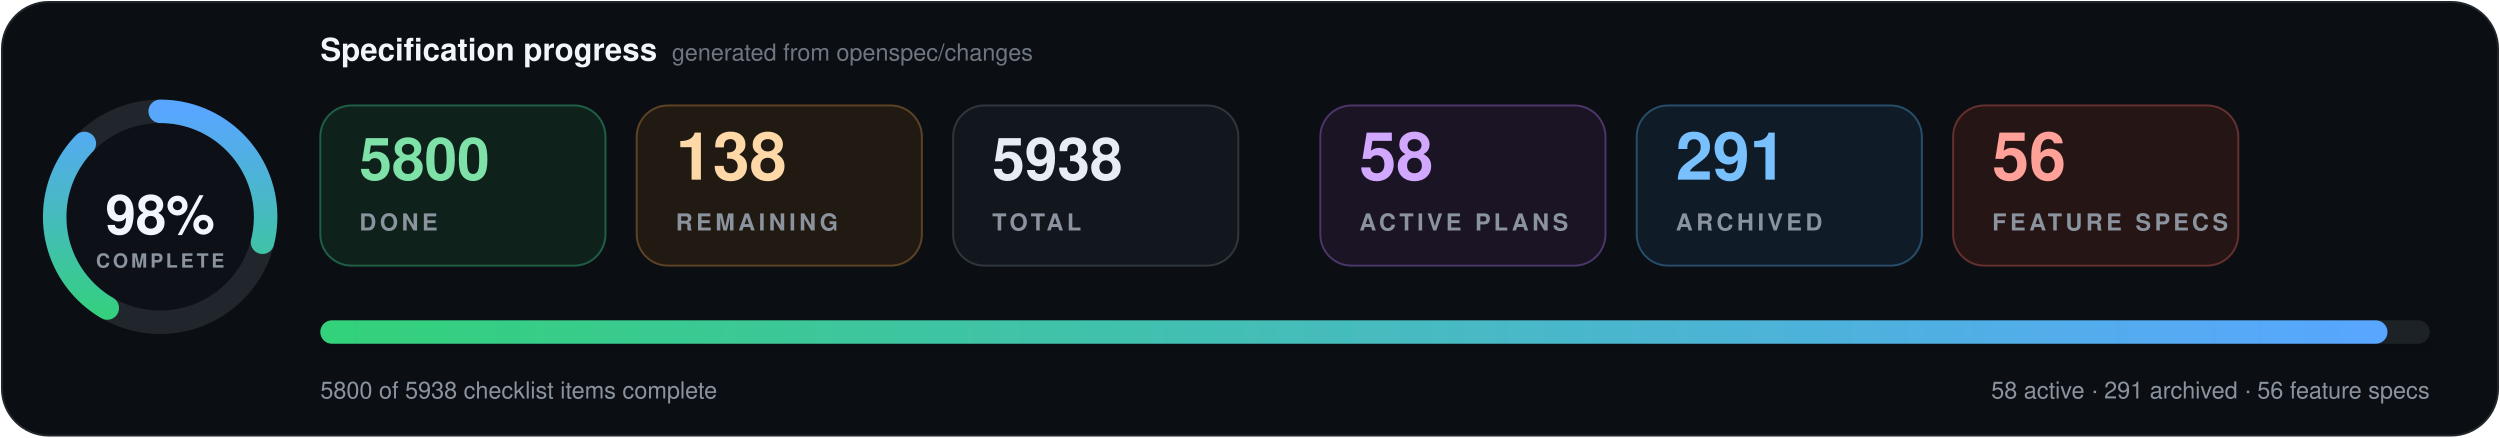
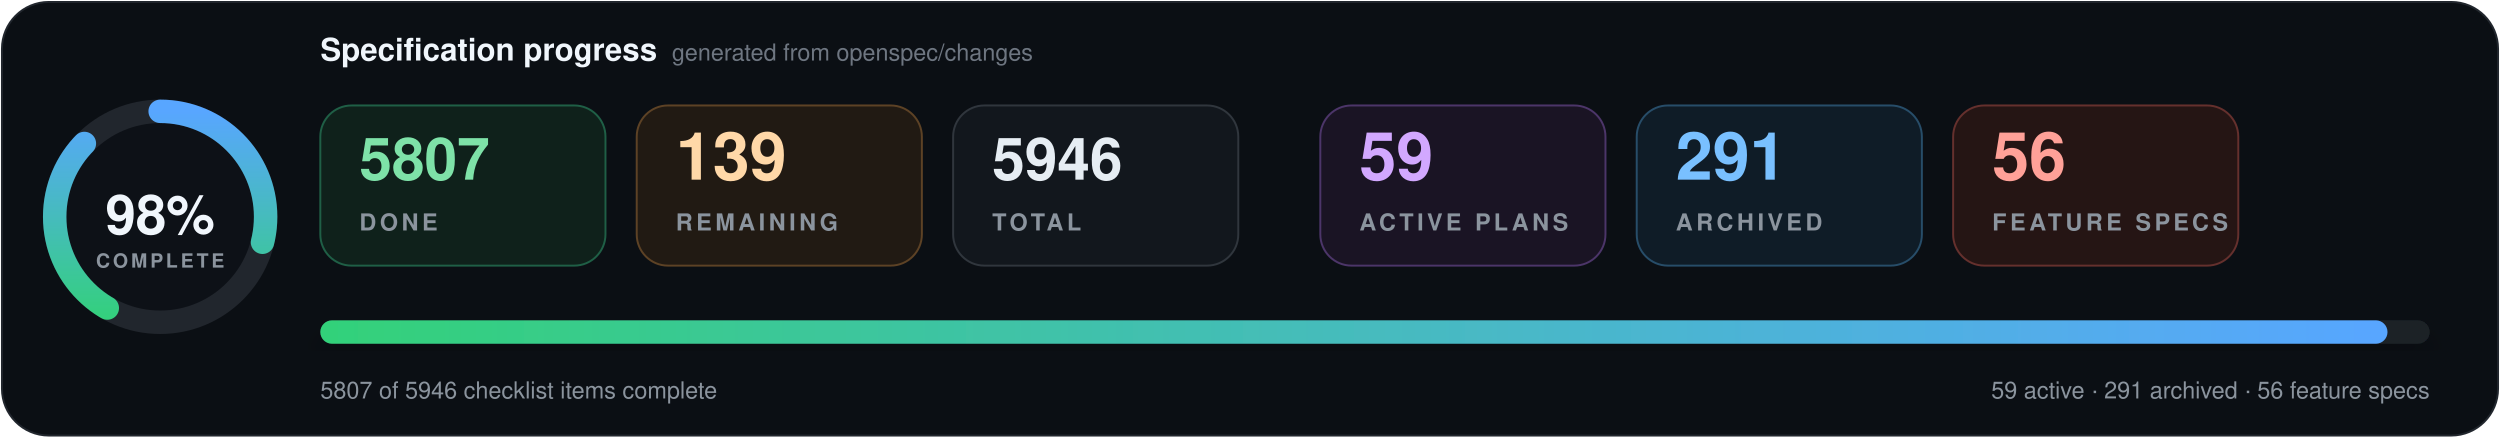
- <svg xmlns="http://www.w3.org/2000/svg" data-cache-version="1794678642" width="1280" height="224" viewBox="0 0 1280 224" role="img" aria-labelledby="title description" font-family="system-ui, -apple-system, BlinkMacSystemFont, 'Segoe UI', Helvetica, Arial, sans-serif" font-variant-numeric="tabular-nums">
+ <svg xmlns="http://www.w3.org/2000/svg" data-cache-version="1794758272" width="1280" height="224" viewBox="0 0 1280 224" role="img" aria-labelledby="title description" font-family="system-ui, -apple-system, BlinkMacSystemFont, 'Segoe UI', Helvetica, Arial, sans-serif" font-variant-numeric="tabular-nums">
  <defs>
    <linearGradient id="progress" x1="0" x2="1">
      <stop offset="0" stop-color="#33d17a" />
      <stop offset="1" stop-color="#58a6ff" />
    </linearGradient>
    <filter id="shadow" x="-10%" y="-20%" width="120%" height="150%">
      <feDropShadow dx="0" dy="7" stdDeviation="9" flood-color="#000" flood-opacity=".28" />
    </filter>
  </defs>
  <rect x="1" y="1" width="1278" height="222" rx="24" fill="#0b0f14" stroke="#21262d" />
  <g transform="translate(82 111)">
    <circle r="54" fill="#0d1117" stroke="#21262d" stroke-width="12" />
    <circle r="54" fill="none" stroke="url(#progress)" stroke-width="12" stroke-linecap="round" pathLength="100" stroke-dasharray="98 100" transform="rotate(-90)" />
    <text y="-1" text-anchor="middle" dominant-baseline="middle" fill="#f0f6fc" font-size="28" font-weight="800">98%</text>
    <text y="26" text-anchor="middle" fill="#8b949e" font-size="10" font-weight="700" letter-spacing="1.5">COMPLETE</text>
  </g>
  <text x="164" y="31" fill="#f0f6fc" font-size="16" font-weight="750">Specification progress</text>
  <text x="344" y="31" fill="#6e7681" font-size="12">generated from openspec/changes</text>
  <g transform="translate(164 54)">
    <rect width="146" height="82" rx="16" fill="#0f211b" stroke="#1f5f46" />
-     <text x="20" y="38" fill="#7ee2a8" font-size="30" font-weight="750">5800</text>
+     <text x="20" y="38" fill="#7ee2a8" font-size="30" font-weight="750">5807</text>
    <text x="20" y="64" fill="#8b949e" font-size="12" font-weight="700" letter-spacing="1.8">DONE</text>
  </g>
  <g transform="translate(326 54)">
    <rect width="146" height="82" rx="16" fill="#211a13" stroke="#5d4225" />
-     <text x="20" y="38" fill="#ffd8a8" font-size="34" font-weight="750">138</text>
+     <text x="20" y="38" fill="#ffd8a8" font-size="34" font-weight="750">139</text>
    <text x="20" y="64" fill="#8b949e" font-size="12" font-weight="700" letter-spacing="1.8">REMAINING</text>
  </g>
  <g transform="translate(488 54)">
    <rect width="146" height="82" rx="16" fill="#12171d" stroke="#30363d" />
-     <text x="20" y="38" fill="#e6edf3" font-size="30" font-weight="750">5938</text>
+     <text x="20" y="38" fill="#e6edf3" font-size="30" font-weight="750">5946</text>
    <text x="20" y="64" fill="#8b949e" font-size="12" font-weight="700" letter-spacing="1.8">TOTAL</text>
  </g>
  <g transform="translate(676 54)">
    <rect width="146" height="82" rx="16" fill="#1a1424" stroke="#4c3569" />
-     <text x="20" y="38" fill="#d2a8ff" font-size="34" font-weight="750">58</text>
+     <text x="20" y="38" fill="#d2a8ff" font-size="34" font-weight="750">59</text>
    <text x="20" y="64" fill="#8b949e" font-size="12" font-weight="700" letter-spacing="1.8">ACTIVE PLANS</text>
  </g>
  <g transform="translate(838 54)">
    <rect width="146" height="82" rx="16" fill="#0f1c27" stroke="#274d69" />
    <text x="20" y="38" fill="#79c0ff" font-size="34" font-weight="750">291</text>
    <text x="20" y="64" fill="#8b949e" font-size="12" font-weight="700" letter-spacing="1.8">ARCHIVED</text>
  </g>
  <g transform="translate(1000 54)">
    <rect width="146" height="82" rx="16" fill="#251514" stroke="#65302d" />
    <text x="20" y="38" fill="#ffa198" font-size="34" font-weight="750">56</text>
    <text x="20" y="64" fill="#8b949e" font-size="12" font-weight="700" letter-spacing="1.8">FEATURE SPECS</text>
  </g>
  <g filter="url(#shadow)">
    <rect x="164" y="164" width="1080" height="12" rx="6" fill="#1b2128" />
    <rect x="164" y="164" width="1058.4" height="12" rx="6" fill="url(#progress)" />
  </g>
-   <text x="164" y="204" fill="#8b949e" font-size="12">5800 of 5938 checklist items complete</text>
-   <text x="1244" y="204" text-anchor="end" fill="#8b949e" font-size="12">58 active · 291 archived · 56 feature specs</text>
+   <text x="164" y="204" fill="#8b949e" font-size="12">5807 of 5946 checklist items complete</text>
+   <text x="1244" y="204" text-anchor="end" fill="#8b949e" font-size="12">59 active · 291 archived · 56 feature specs</text>
</svg>
